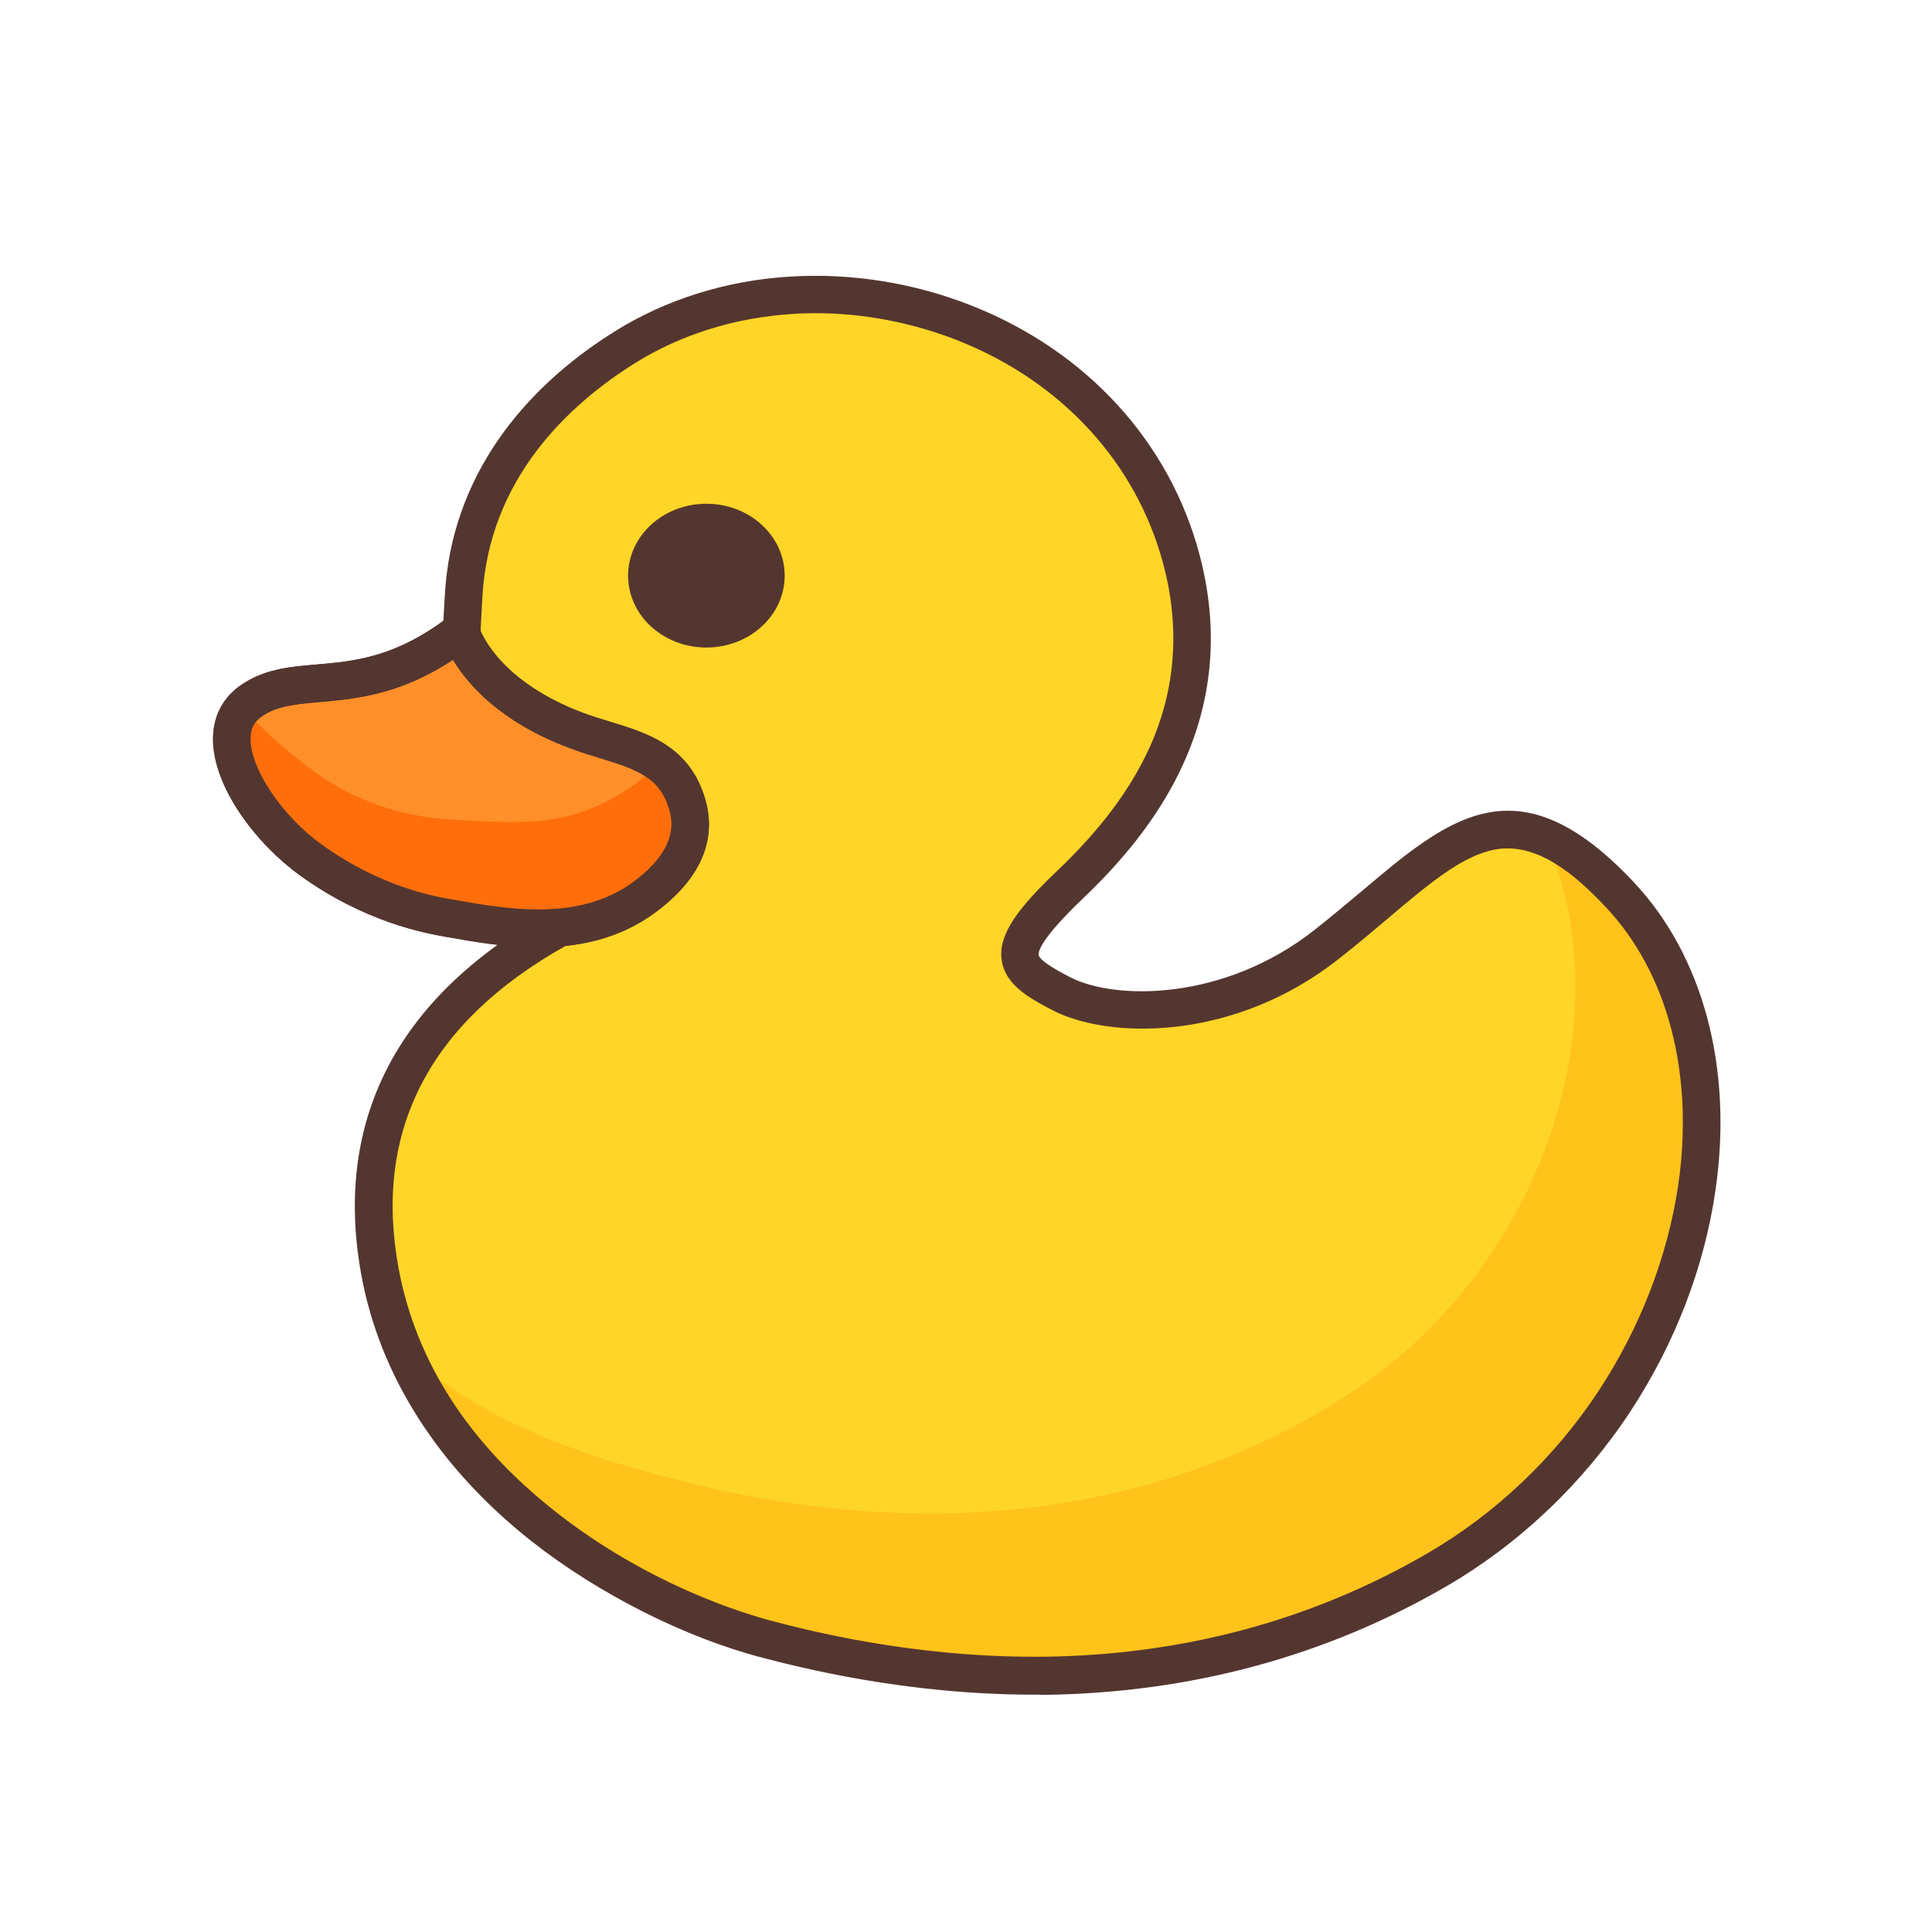
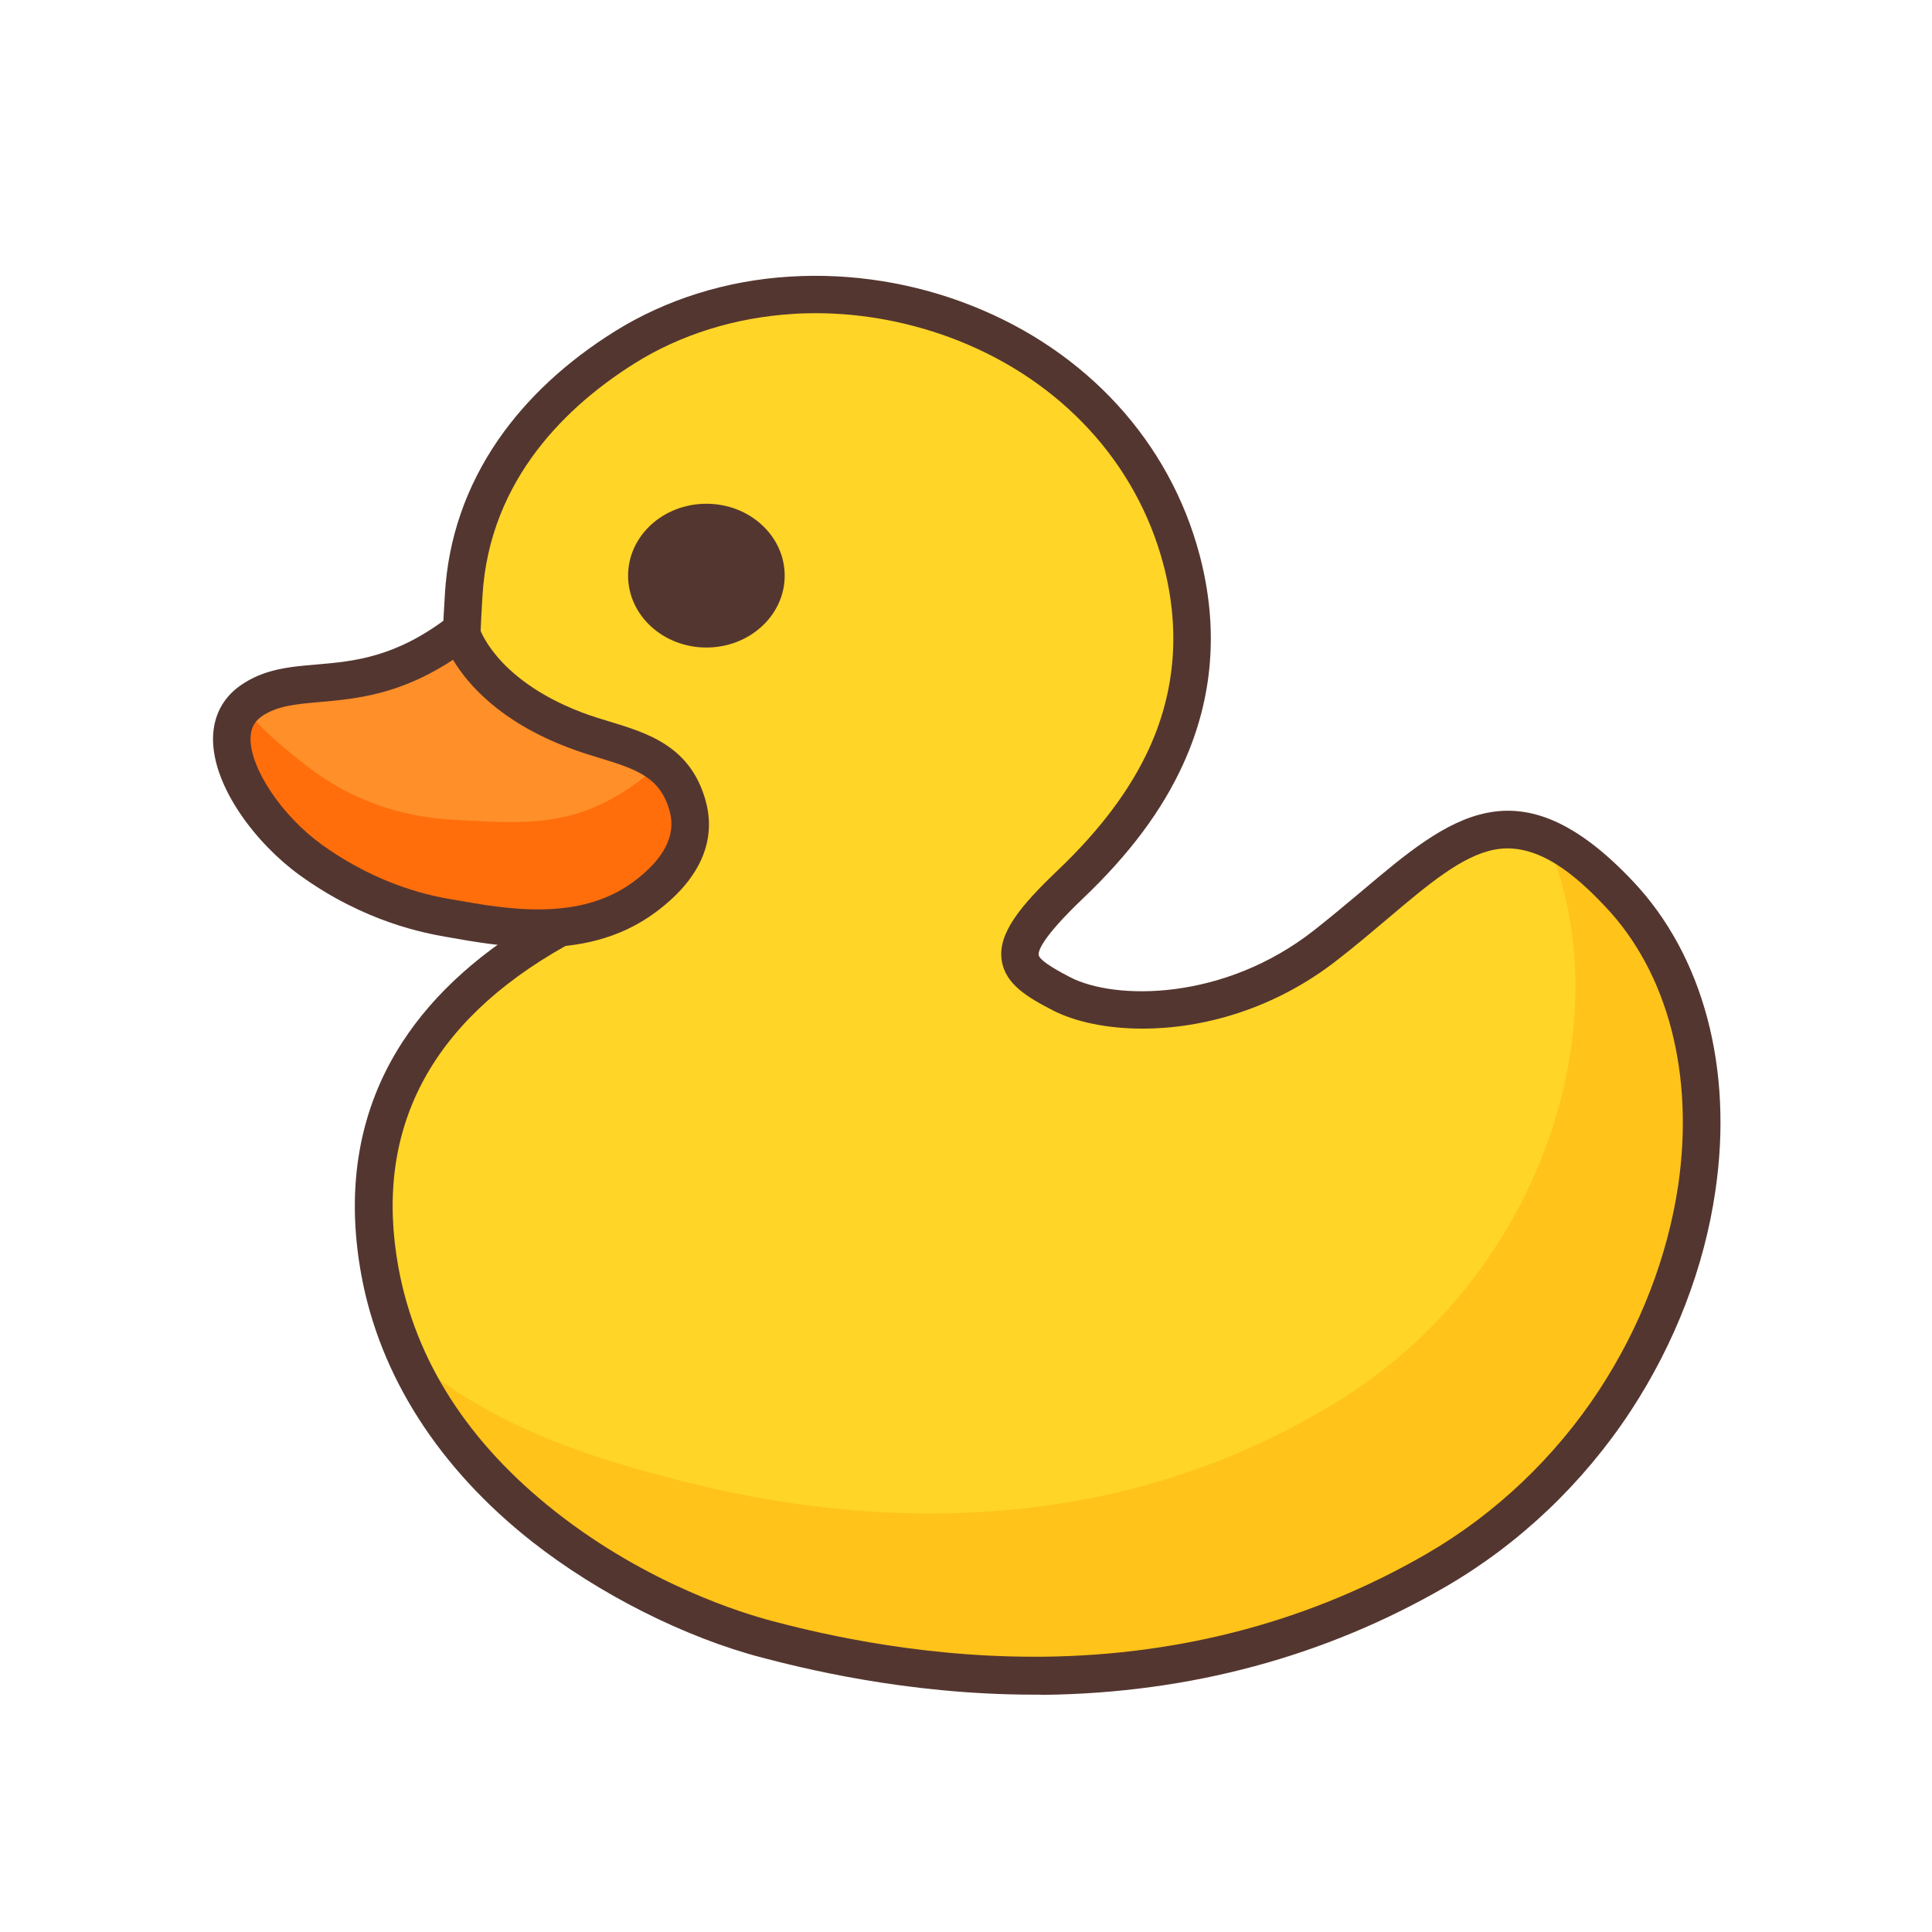
<svg xmlns="http://www.w3.org/2000/svg" class="svg-icon" style="width: 1em; height: 1em;vertical-align: middle;fill: currentColor;overflow: hidden;" viewBox="0 0 1024 1024" version="1.1">
-   <path d="M271.4 440.2c-29.9-32.9-28.8-70.5-25.6-124.6 3.4-58.9 39.2-102.7 85.5-131.5 102.6-64 265.9-15.6 295 112.5 21.9 96.4-23.1 138.5-59 172.2-38.1 35.8-31.5 44-4.3 58 26.7 13.7 88.8 14.3 140.1-26.1 62.5-49.2 91.6-94.4 155.4-26.7 84.3 89.5 43.2 276.8-97 358.2-144.7 83.8-291.7 50.2-355 33.8-63.5-16.5-183.6-74.7-205.2-192.1-18-97.8 41.1-151.6 93.2-180.9 38.5-21.7 16.7-9.2-23.1-52.8z" fill="#FFD527" />
-   <path d="M858.4 473.9c-7.2-7.6-32.6-24.5-39-29.4 42 97.1-2.9 230.1-106.8 296-141.1 89.5-291.6 60-354.8 43.6-36.8-9.6-98.2-26.5-142.9-67.5 40 88.7 139.1 135.8 191.6 149.4 63.3 16.4 210.3 50.1 354.9-33.9 140.3-81.4 181.3-268.7 97-358.2z" fill="#FFC31A" />
-   <path d="M332.9 305.1a41.5 38.1 0 1 0 83 0 41.5 38.1 0 1 0-83 0Z" fill="#543630" />
-   <path d="M547.8 898.2c-68.4 0-124.9-14.7-143.8-19.6-41-10.7-86.6-33.7-122-61.5-49.4-38.9-80.7-87.8-90.5-141.4-8.5-46.4-1.2-88 21.8-123.4 17-26.2 42.7-49.1 76.3-68l0.4-0.2c3.7-2.1 7.3-4.1 10.1-5.8-0.1-0.1-0.2-0.1-0.2-0.2-7.7-5.4-20.7-14.5-35.9-31.2-33.7-37.1-31.2-81-28.2-131.9 1.7-29.7 11.3-57.3 28.4-82.1 15.2-21.9 35.9-41.2 61.7-57.3 27.1-16.9 59.2-27 92.9-29 32.4-2 65.7 3.3 96.2 15.4 61 24.1 105 72.3 120.8 132.1 10.2 38.5 7.3 75.7-8.6 110.7-11.1 24.5-28.5 47.9-53.2 71.4-22 21-23.7 27.9-23.5 29.9 0.5 3.5 12.8 9.8 16.8 11.9 23.8 12.2 81.4 12.7 129.4-25.1 9-7.1 17.2-14 25.2-20.7 46.2-39 82.7-69.7 143.7-5 37.2 39.4 53.1 99.2 43.6 163.9-5.9 40.7-21.5 81.1-45 116.9-25.1 38.2-58.9 70.3-97.8 92.9-64 37.1-135.6 56.4-212.9 57.4-1.8-0.1-3.8-0.1-5.7-0.1zM432.3 166c-4.1 0-8.1 0.1-12.2 0.4-30.4 1.9-59.3 10.9-83.6 26.1-34.8 21.8-77.2 60.9-80.8 123.6-3.2 55.2-3.7 87.9 23.1 117.3 13.7 15.1 25 23 32.6 28.2 7.6 5.3 13.6 9.5 13.2 17.4-0.3 7.1-6.5 11.3-9.1 13.1-3.6 2.4-8.6 5.3-15.6 9.2l-0.4 0.2c-71.9 40.4-101.6 97.7-88.3 170.4 9.1 49.5 37.1 93 83.2 129.3 49.4 38.9 100.2 54.1 114.6 57.9 18.3 4.8 72.9 19 138.8 19h5.5c73.8-0.9 142.1-19.3 203.1-54.7 36.2-21 67.8-51 91.1-86.5 21.9-33.4 36.4-71 42-108.8 8.5-58.6-5.4-112.3-38.4-147.3-15.5-16.5-36.2-34.8-58.9-30.5-17.3 3.3-35 18.2-57.3 37.1-8.1 6.8-16.4 13.9-25.7 21.1-34.2 26.9-72.5 36.7-103.6 36.7-19.4 0-36-3.8-47.2-9.5-14-7.2-25.7-14.1-27.5-26.9-2-14.1 9.8-28.5 29.5-47.3 22.8-21.7 38.7-43 48.8-65.1 13.9-30.6 16.4-63.4 7.4-97.3-14.2-53.6-53.8-96.8-108.8-118.6-24.1-9.5-49.9-14.5-75.5-14.5z" fill="#543630" />
-   <path d="M244.1 334.6s8.6 32.6 60.7 52.4c24.8 9.5 51.3 10.3 59.6 40.2 5 17.8-3.8 34.3-22.8 48.4-32.5 24.1-74.4 16.3-103.4 11.2-9.4-1.7-40.2-6.9-73.5-30.9-29.9-21.6-57.3-66.2-31.6-84.2s59.7 2.4 111-37.1z" fill="#FF8F29" />
-   <path d="M285.2 502.1c-17.6 0-34.4-3-47.9-5.4l-1.2-0.2c-10.5-1.9-42.5-7.5-77.2-32.6-23-16.6-46.1-46.7-46-72.4 0.1-11.8 5.1-21.5 14.4-28.1 12.5-8.8 26.1-10 40.5-11.2 19.7-1.7 41.9-3.6 70.3-25.5 2.7-2.1 6.2-2.8 9.4-1.6 3.2 1.1 5.5 3.7 6.3 6.9 0.2 0.7 2.4 7.4 9.7 16 7.1 8.4 20.7 20.4 44.9 29.6 4.9 1.9 10 3.4 14.9 4.9 20 6.1 42.7 13 50.7 41.9 4.2 14.9 2.9 37.3-26.5 59.1-19.4 14.4-41.4 18.6-62.3 18.6z m-45.1-152.4c-28.4 18.7-51.7 20.7-70.7 22.4-12.6 1.1-22.6 2-30.7 7.6-4 2.8-5.9 6.6-5.9 11.9-0.1 15.8 16.8 41 37.7 56 31 22.4 59.6 27.5 69 29.1l1.3 0.2c27.9 5 66.2 11.7 94.9-9.5 16.3-12.1 22.8-24.7 19.2-37.6-4.9-17.5-16.7-21.9-37.3-28.1-5.3-1.6-10.7-3.3-16.2-5.4-36.5-13.8-53.6-33.8-61.3-46.6z m13.6-17.7z" fill="#543630" />
-   <path d="M364.4 427.1c-3-10.6-8.2-17.6-14.9-22.5-3.1 3.3-6.8 6.4-10.9 9.5-32.5 24.1-58.4 22.6-94.5 20.6-9.5-0.5-43.7-1.3-77-25.4-9.2-6.6-27.9-21.7-35.1-31.2-1.1 0.6 1.1-0.8 0 0-25.6 18 2.7 56 32.6 77.6 33.3 24.1 64.1 29.3 73.5 30.9 29.1 5.2 71 12.9 103.4-11.2 19.1-14 27.8-30.4 22.9-48.3z" fill="#FF6E0B" />
-   <path d="M285.2 502.1c-17.6 0-34.4-3-47.9-5.4l-1.2-0.2c-10.5-1.9-42.5-7.5-77.2-32.6-23-16.6-46.1-46.7-46-72.4 0.1-11.8 5.1-21.5 14.4-28.1 12.5-8.8 26.1-10 40.5-11.2 19.7-1.7 41.9-3.6 70.3-25.5 2.7-2.1 6.2-2.8 9.4-1.6 3.2 1.1 5.5 3.7 6.3 6.9 0.2 0.7 2.4 7.4 9.7 16 7.1 8.4 20.7 20.4 44.9 29.6 4.9 1.9 10 3.4 14.9 4.9 20 6.1 42.7 13 50.7 41.9 4.2 14.9 2.9 37.3-26.5 59.1-19.4 14.4-41.4 18.6-62.3 18.6z m-45.1-152.4c-28.4 18.7-51.7 20.7-70.7 22.4-12.6 1.1-22.6 2-30.7 7.6-4 2.8-5.9 6.6-5.9 11.9-0.1 15.8 16.8 41 37.7 56 31 22.4 59.6 27.5 69 29.1l1.3 0.2c27.9 5 66.2 11.7 94.9-9.5 16.3-12.1 22.8-24.7 19.2-37.6-4.9-17.5-16.7-21.9-37.3-28.1-5.3-1.6-10.7-3.3-16.2-5.4-36.5-13.8-53.6-33.8-61.3-46.6z m13.6-17.7z" fill="#543630" />
+   <path id="body-primary" d="M271.4 440.2c-29.9-32.9-28.8-70.5-25.6-124.6 3.4-58.9 39.2-102.7 85.5-131.5 102.6-64 265.9-15.6 295 112.5 21.9 96.4-23.1 138.5-59 172.2-38.1 35.8-31.5 44-4.3 58 26.7 13.7 88.8 14.3 140.1-26.1 62.5-49.2 91.6-94.4 155.4-26.7 84.3 89.5 43.2 276.8-97 358.2-144.7 83.8-291.7 50.2-355 33.8-63.5-16.5-183.6-74.7-205.2-192.1-18-97.8 41.1-151.6 93.2-180.9 38.5-21.7 16.7-9.2-23.1-52.8z" fill="#FFD527" />
+   <path id="body-secondary" d="M858.4 473.9c-7.2-7.6-32.6-24.5-39-29.4 42 97.1-2.9 230.1-106.8 296-141.1 89.5-291.6 60-354.8 43.6-36.8-9.6-98.2-26.5-142.9-67.5 40 88.7 139.1 135.8 191.6 149.4 63.3 16.4 210.3 50.1 354.9-33.9 140.3-81.4 181.3-268.7 97-358.2z" fill="#FFC31A" />
+   <path id="eye" d="M332.9 305.1a41.5 38.1 0 1 0 83 0 41.5 38.1 0 1 0-83 0Z" fill="#543630" />
+   <path id="body-outline" d="M547.8 898.2c-68.4 0-124.9-14.7-143.8-19.6-41-10.7-86.6-33.7-122-61.5-49.4-38.9-80.7-87.8-90.5-141.4-8.5-46.4-1.2-88 21.8-123.4 17-26.2 42.7-49.1 76.3-68l0.4-0.2c3.7-2.1 7.3-4.1 10.1-5.8-0.1-0.1-0.2-0.1-0.2-0.2-7.7-5.4-20.7-14.5-35.9-31.2-33.7-37.1-31.2-81-28.2-131.9 1.7-29.7 11.3-57.3 28.4-82.1 15.2-21.9 35.9-41.2 61.7-57.3 27.1-16.9 59.2-27 92.9-29 32.4-2 65.7 3.3 96.2 15.4 61 24.1 105 72.3 120.8 132.1 10.2 38.5 7.3 75.7-8.6 110.7-11.1 24.5-28.5 47.9-53.2 71.4-22 21-23.7 27.9-23.5 29.9 0.5 3.5 12.8 9.8 16.8 11.9 23.8 12.2 81.4 12.7 129.4-25.1 9-7.1 17.2-14 25.2-20.7 46.2-39 82.7-69.7 143.7-5 37.2 39.4 53.1 99.2 43.6 163.9-5.9 40.7-21.5 81.1-45 116.9-25.1 38.2-58.9 70.3-97.8 92.9-64 37.1-135.6 56.4-212.9 57.4-1.8-0.1-3.8-0.1-5.7-0.1zM432.3 166c-4.1 0-8.1 0.1-12.2 0.4-30.4 1.9-59.3 10.9-83.6 26.1-34.8 21.8-77.2 60.9-80.8 123.6-3.2 55.2-3.7 87.9 23.1 117.3 13.7 15.1 25 23 32.6 28.2 7.6 5.3 13.6 9.5 13.2 17.4-0.3 7.1-6.5 11.3-9.1 13.1-3.6 2.4-8.6 5.3-15.6 9.2l-0.4 0.2c-71.9 40.4-101.6 97.7-88.3 170.4 9.1 49.5 37.1 93 83.2 129.3 49.4 38.9 100.2 54.1 114.6 57.9 18.3 4.8 72.9 19 138.8 19h5.5c73.8-0.9 142.1-19.3 203.1-54.7 36.2-21 67.8-51 91.1-86.5 21.9-33.4 36.4-71 42-108.8 8.5-58.6-5.4-112.3-38.4-147.3-15.5-16.5-36.2-34.8-58.9-30.5-17.3 3.3-35 18.2-57.3 37.1-8.1 6.8-16.4 13.9-25.7 21.1-34.2 26.9-72.5 36.7-103.6 36.7-19.4 0-36-3.8-47.2-9.5-14-7.2-25.7-14.1-27.5-26.9-2-14.1 9.8-28.5 29.5-47.3 22.8-21.7 38.7-43 48.8-65.1 13.9-30.6 16.4-63.4 7.4-97.3-14.2-53.6-53.8-96.8-108.8-118.6-24.1-9.5-49.9-14.5-75.5-14.5z" fill="#543630" />
+   <path id="beak-primary" d="M244.1 334.6s8.6 32.6 60.7 52.4c24.8 9.5 51.3 10.3 59.6 40.2 5 17.8-3.8 34.3-22.8 48.4-32.5 24.1-74.4 16.3-103.4 11.2-9.4-1.7-40.2-6.9-73.5-30.9-29.9-21.6-57.3-66.2-31.6-84.2s59.7 2.4 111-37.1z" fill="#FF8F29" />
+   <path id="beak-secondary" d="M364.4 427.1c-3-10.6-8.2-17.6-14.9-22.5-3.1 3.3-6.8 6.4-10.9 9.5-32.5 24.1-58.4 22.6-94.5 20.6-9.5-0.5-43.7-1.3-77-25.4-9.2-6.6-27.9-21.7-35.1-31.2-1.1 0.6 1.1-0.8 0 0-25.6 18 2.7 56 32.6 77.6 33.3 24.1 64.1 29.3 73.5 30.9 29.1 5.2 71 12.9 103.4-11.2 19.1-14 27.8-30.4 22.9-48.3z" fill="#FF6E0B" />
+   <path id="beak-outline" d="M285.2 502.1c-17.6 0-34.4-3-47.9-5.4l-1.2-0.2c-10.5-1.9-42.5-7.5-77.2-32.6-23-16.6-46.1-46.7-46-72.4 0.1-11.8 5.1-21.5 14.4-28.1 12.5-8.8 26.1-10 40.5-11.2 19.7-1.7 41.9-3.6 70.3-25.5 2.7-2.1 6.2-2.8 9.4-1.6 3.2 1.1 5.5 3.7 6.3 6.9 0.2 0.7 2.4 7.4 9.7 16 7.1 8.4 20.7 20.4 44.9 29.6 4.9 1.9 10 3.4 14.9 4.9 20 6.1 42.7 13 50.7 41.9 4.2 14.9 2.9 37.3-26.5 59.1-19.4 14.4-41.4 18.6-62.3 18.6z m-45.1-152.4c-28.4 18.7-51.7 20.7-70.7 22.4-12.6 1.1-22.6 2-30.7 7.6-4 2.8-5.9 6.6-5.9 11.9-0.1 15.8 16.8 41 37.7 56 31 22.4 59.6 27.5 69 29.1l1.3 0.2c27.9 5 66.2 11.7 94.9-9.5 16.3-12.1 22.8-24.7 19.2-37.6-4.9-17.5-16.7-21.9-37.3-28.1-5.3-1.6-10.7-3.3-16.2-5.4-36.5-13.8-53.6-33.8-61.3-46.6z m13.6-17.7z" fill="#543630" />
</svg>
